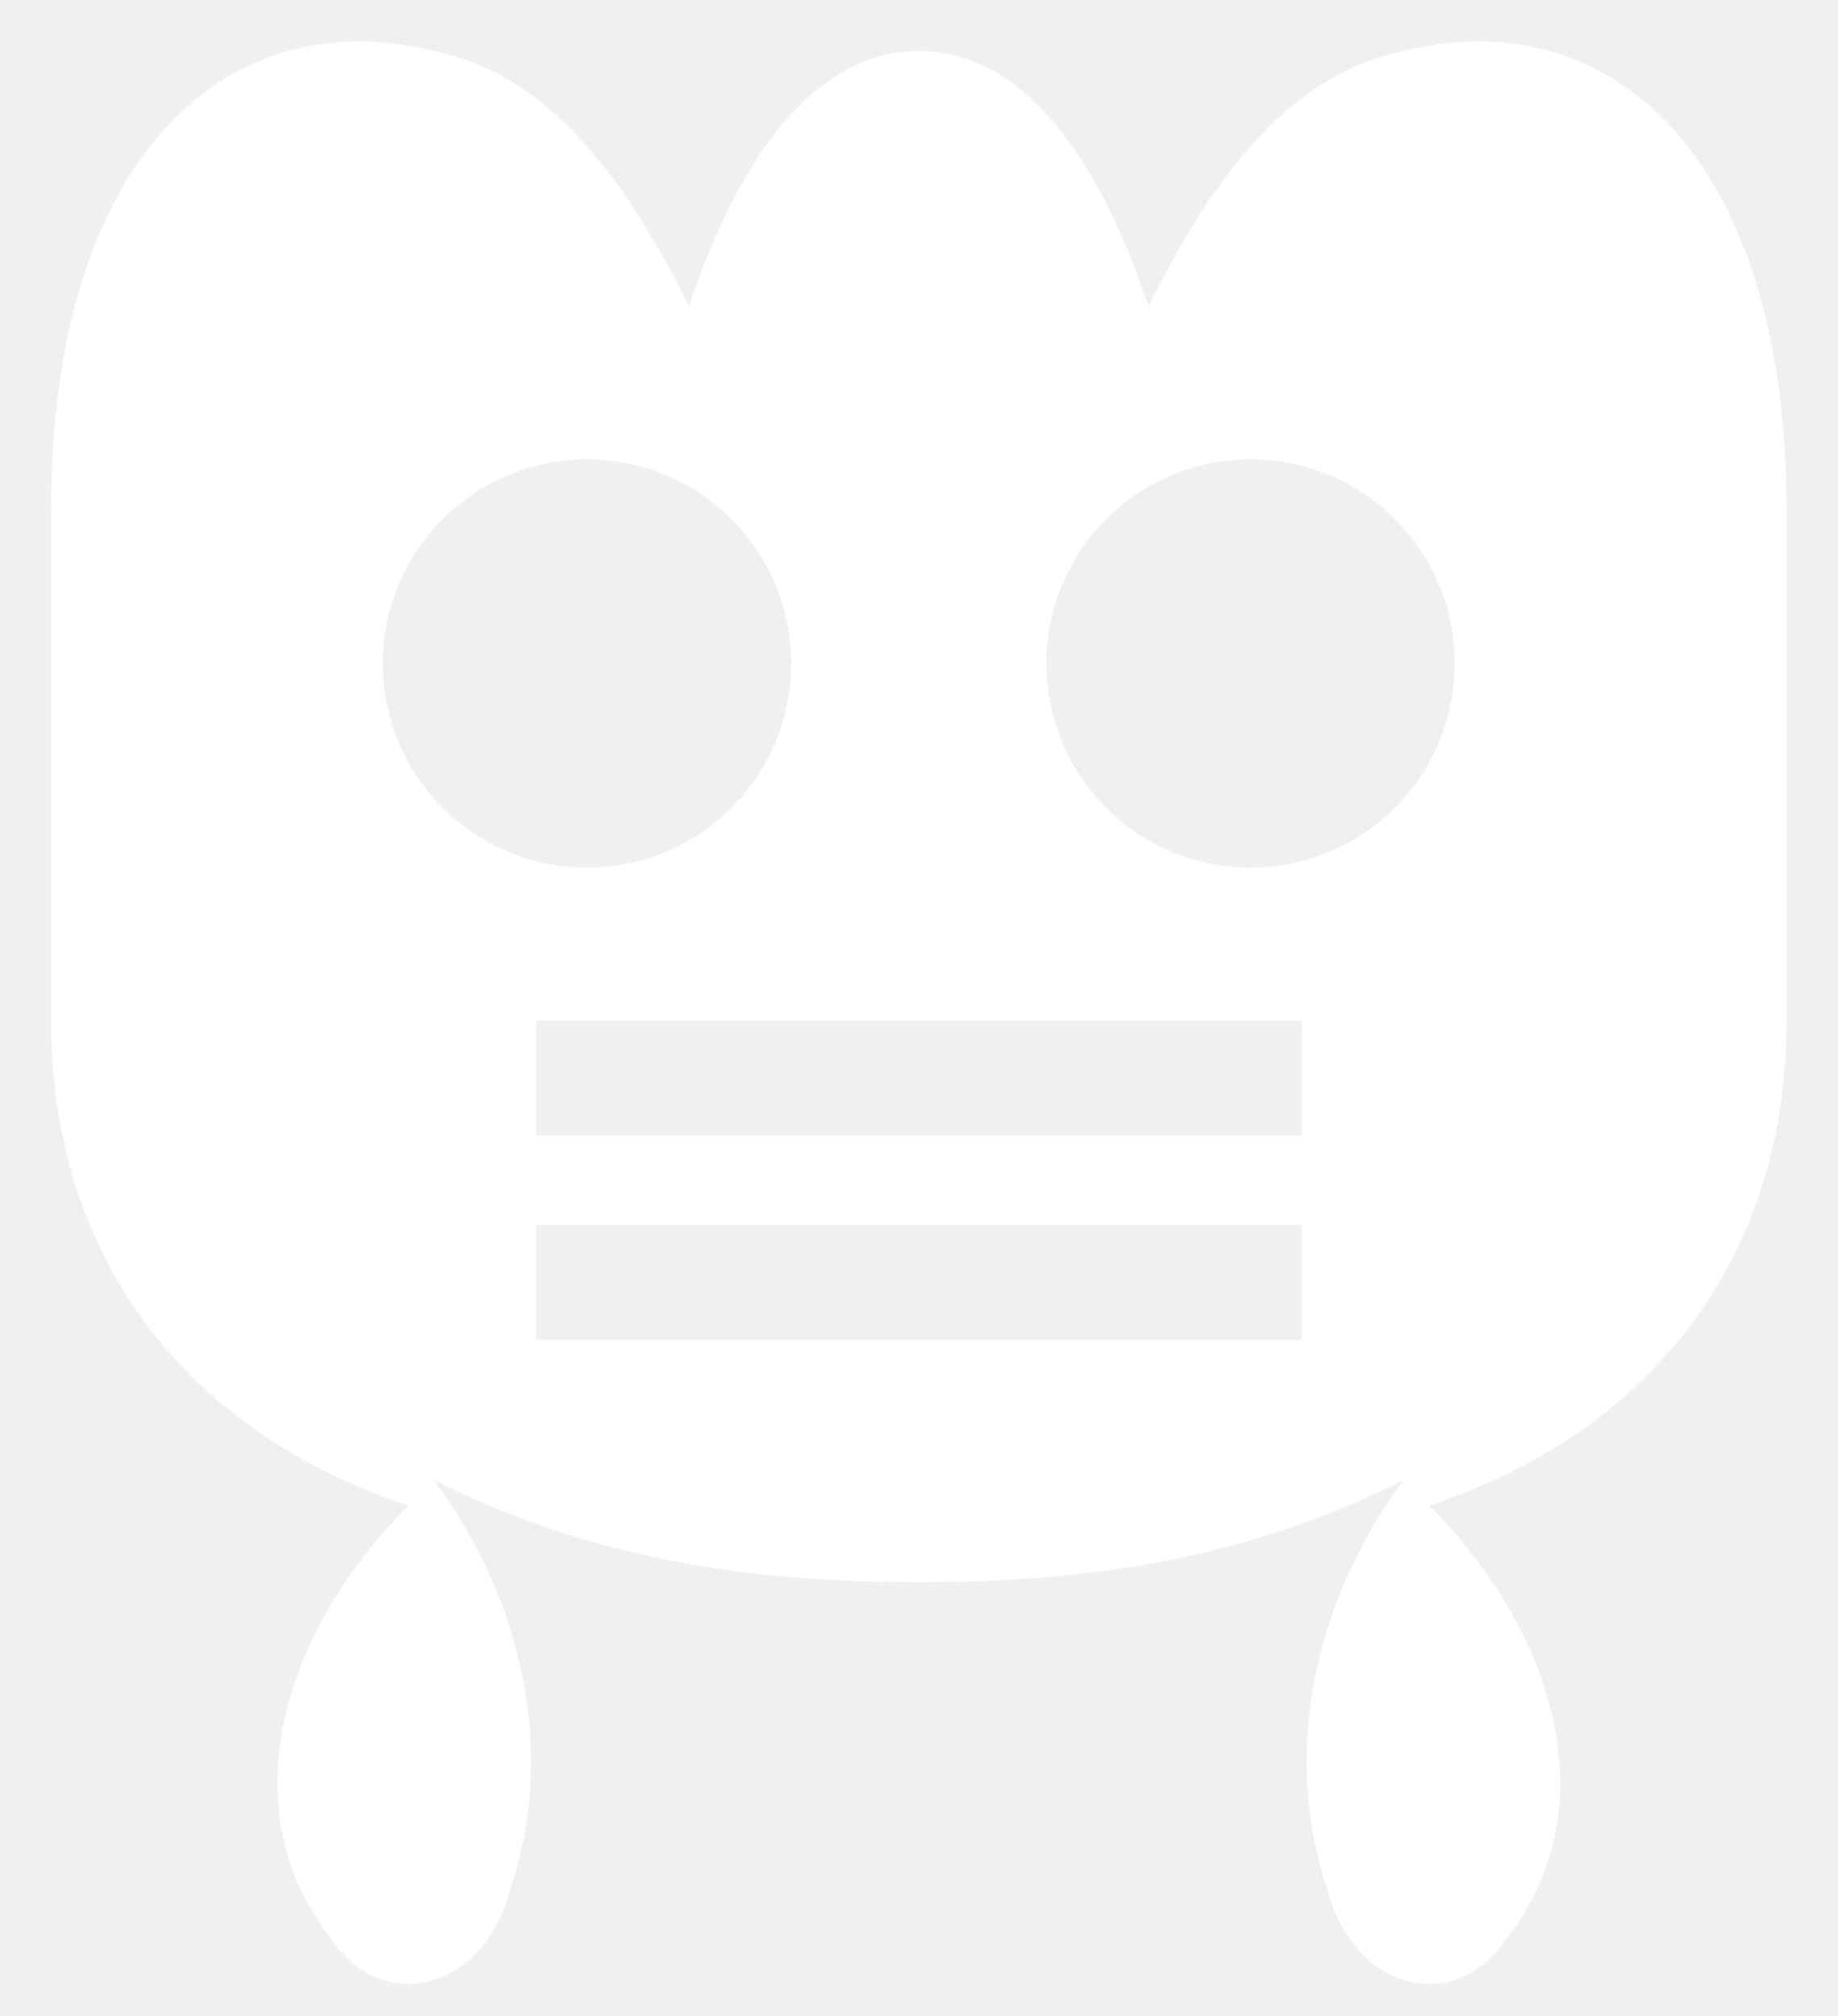
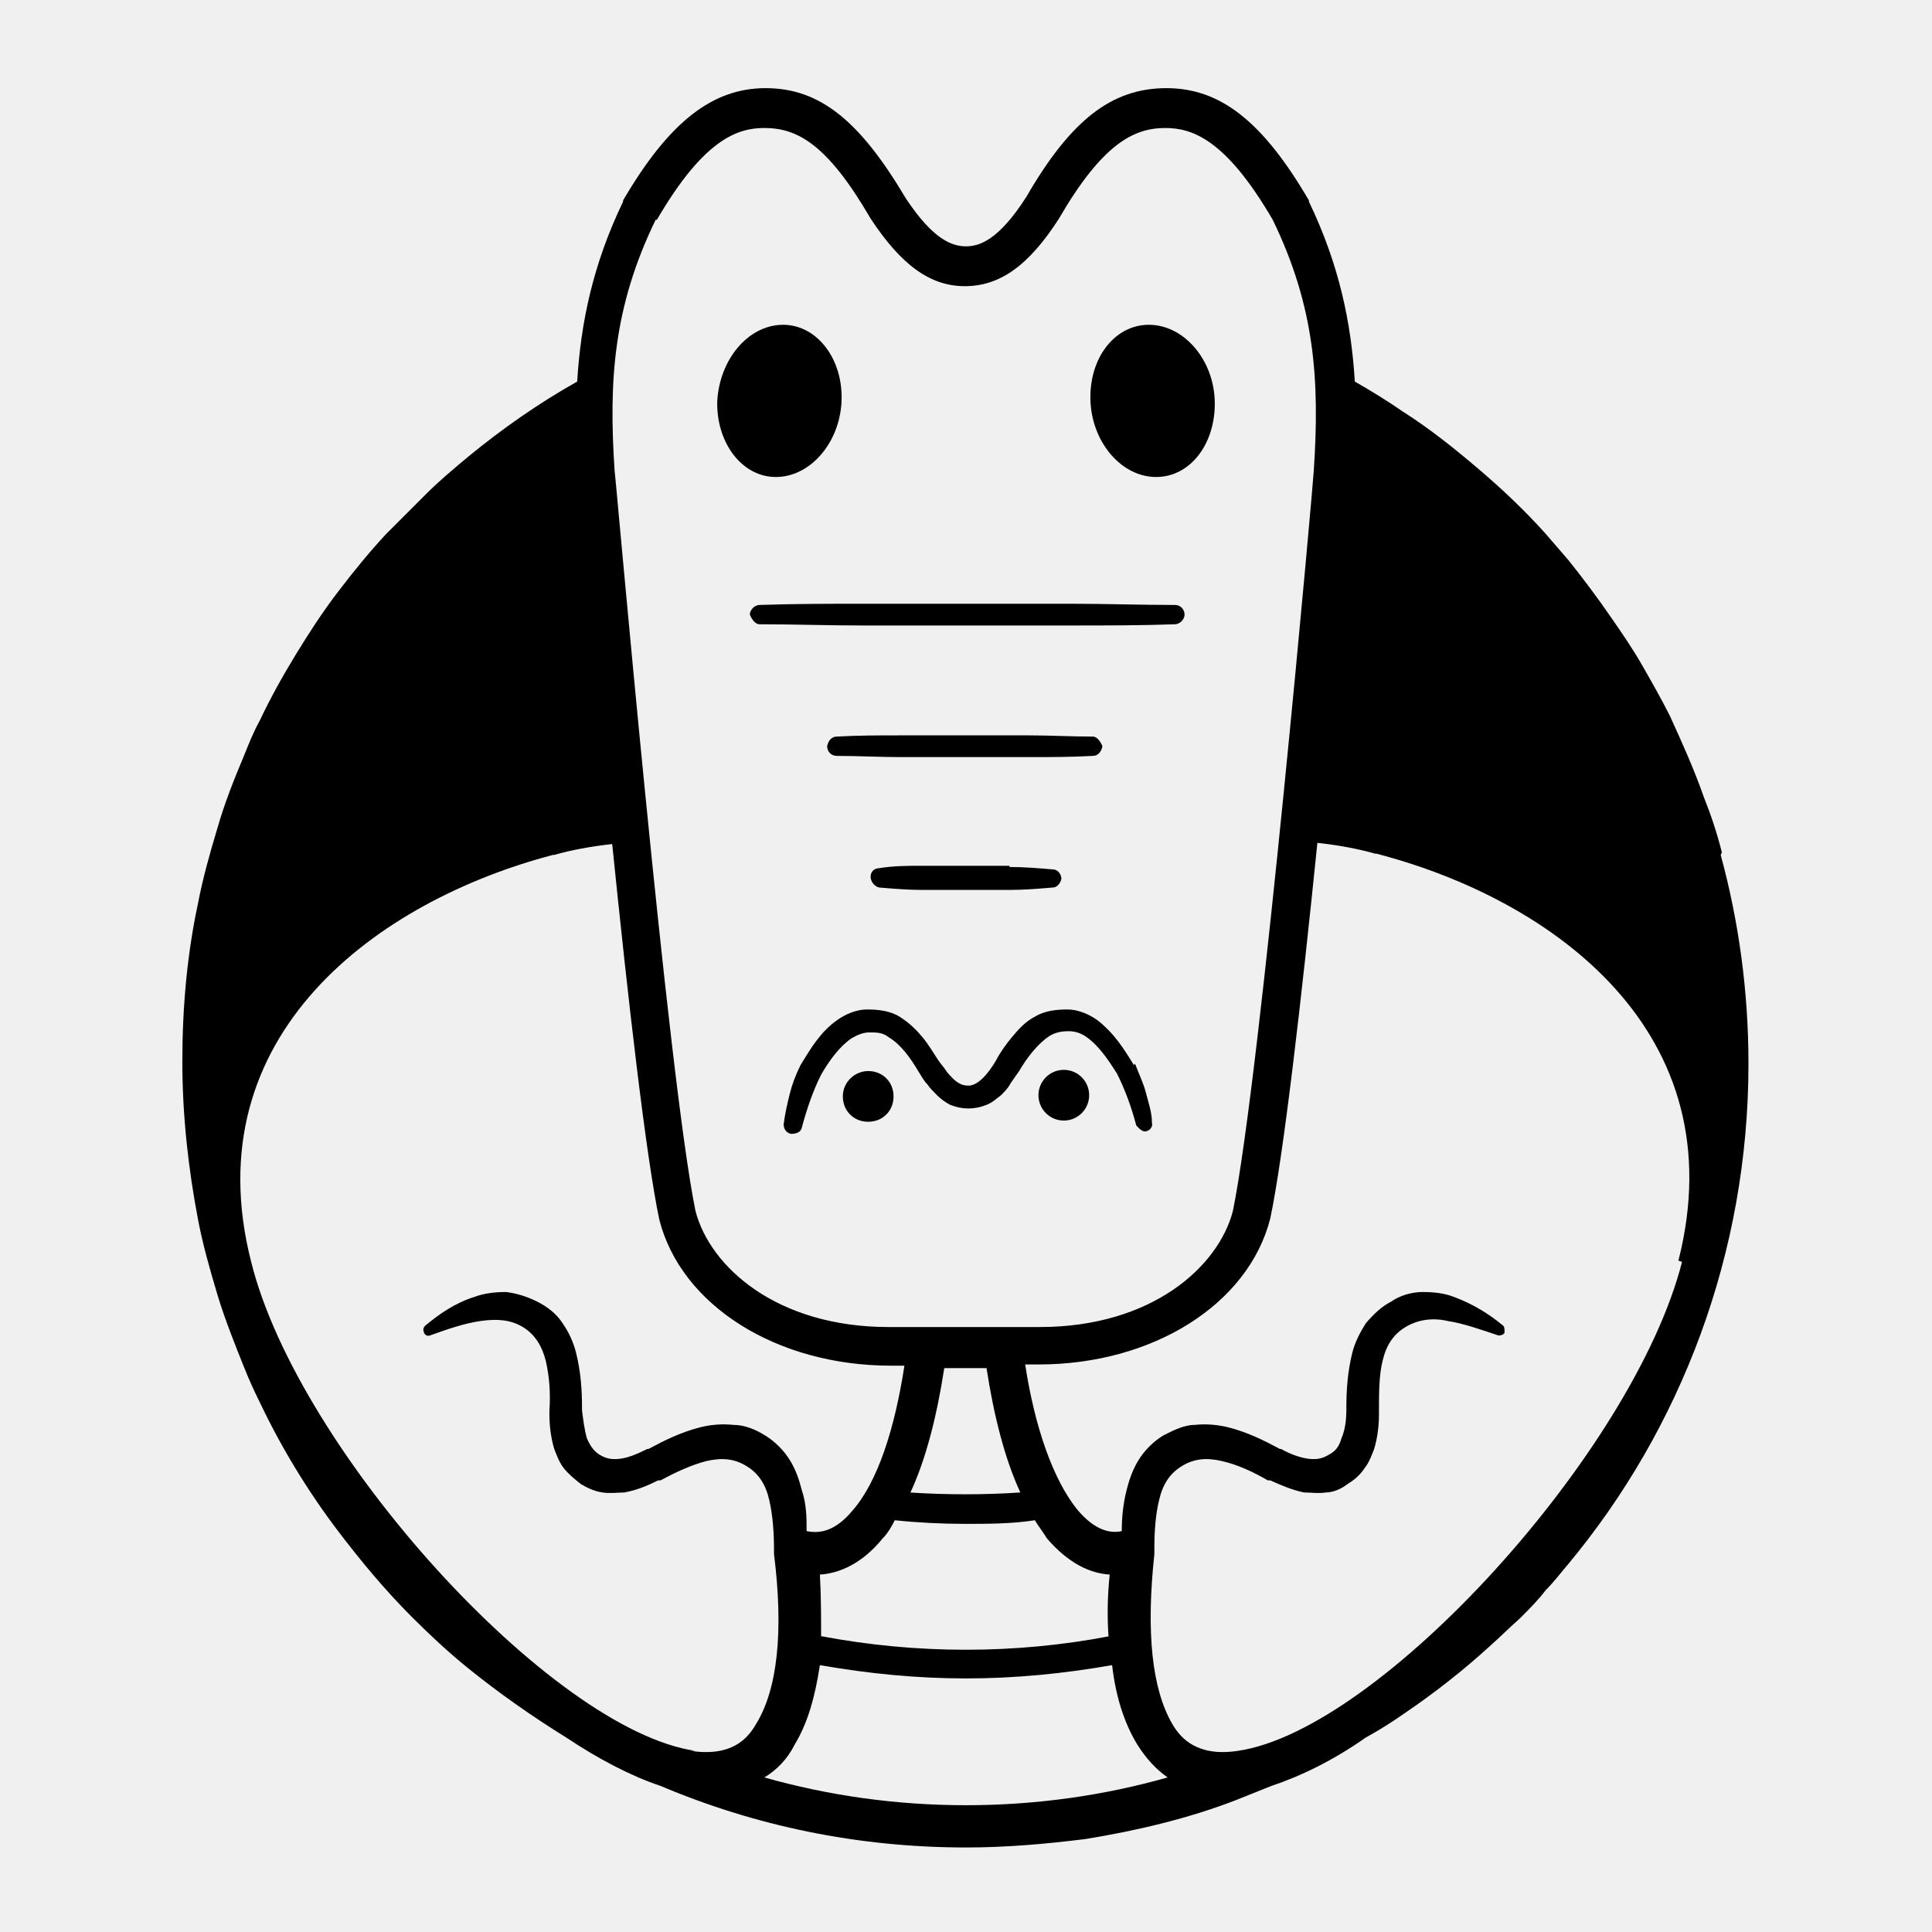
- <svg xmlns="http://www.w3.org/2000/svg" viewBox="24 20 72 79">
-   <path fill="#ffffff" fill-rule="evenodd" d="     M 26 40     C 26 26 33 20 41 22     C 46 23 49 28 51 32     C 53 26 56 22 60 22     C 64 22 67 26 69 32     C 71 28 74 23 79 22     C 87 20 94 26 94 40     L 94 60     C 94 69 89 76 80 79     C 85 84 87 91 83 96     C 81 99 77 98 76 94     C 74 88 76 82 79 78     C 73 81 67 82 60 82     C 53 82 47 81 41 78     C 44 82 46 88 44 94     C 43 98 39 99 37 96     C 33 91 35 84 40 79     C 31 76 26 69 26 60     Z     M 39 46 a 8 8 0 1 0 16 0 a 8 8 0 1 0 -16 0 Z     M 65 46 a 8 8 0 1 0 16 0 a 8 8 0 1 0 -16 0 Z     M 45 60 h 30 v 4.5 h -30 Z     M 45 68 h 30 v 4.5 h -30 Z   " />
+ <svg xmlns="http://www.w3.org/2000/svg" viewBox="0 0 16 16">
+   <path d="m14.26,7.06c-.04-.16-.09-.31-.15-.46-.08-.23-.18-.45-.28-.67-.07-.14-.15-.28-.23-.42s-.17-.27-.26-.4c-.11-.16-.23-.32-.35-.47-.06-.07-.13-.15-.19-.22-.17-.19-.36-.37-.56-.54-.2-.17-.4-.33-.62-.47-.13-.09-.26-.17-.4-.25-.03-.49-.13-.97-.38-1.49,0,0,0,0,0-.01-.38-.65-.73-.93-1.18-.93s-.79.26-1.16.9c-.23.36-.39.41-.5.41-.11,0-.27-.05-.5-.4-.38-.64-.71-.91-1.16-.91-.44,0-.8.28-1.18.93,0,0,0,0,0,.01-.25.52-.35,1-.38,1.49-.32.18-.62.39-.9.62-.12.1-.24.2-.35.31-.11.11-.22.22-.33.33-.14.15-.27.31-.4.48s-.24.34-.35.52c-.11.18-.21.36-.3.55-.05.09-.09.19-.13.29-.08.19-.16.39-.22.6-.06.2-.12.41-.16.62-.09.42-.13.86-.13,1.31h0c0,.45.05.89.13,1.31.04.21.1.42.16.62.06.2.14.4.22.6.04.1.08.19.13.29.18.38.4.74.65,1.07.19.25.39.49.61.71.15.15.3.29.46.42.26.21.53.4.82.58.27.18.54.32.78.4.78.33,1.63.51,2.53.51.34,0,.67-.03.99-.07.43-.07.85-.17,1.24-.32.1-.04.2-.08.3-.12h0c.24-.08.51-.21.78-.4.11-.06.22-.13.32-.2.25-.17.48-.35.7-.55.09-.08.17-.16.26-.24.07-.07.15-.15.21-.23.07-.07.13-.15.19-.22.93-1.12,1.49-2.57,1.49-4.14h0c0-.6-.08-1.18-.23-1.73ZM5.44,1.82c.39-.67.67-.76.89-.76.27,0,.52.13.88.75,0,0,0,0,0,0,.25.38.49.56.78.56.29,0,.53-.17.78-.56.36-.62.62-.75.88-.75.22,0,.5.09.89.76.35.72.39,1.33.34,2.08,0,.05-.44,5.01-.67,6.13-.12.46-.67.96-1.6.96h-1.25c-.93,0-1.48-.5-1.6-.96-.23-1.12-.66-6.08-.67-6.13-.05-.75-.01-1.36.34-2.08Zm3.75,11.73c-.78.15-1.6.15-2.39,0,0-.16,0-.33-.01-.51.16-.01.35-.09.52-.3.04-.04.07-.09.1-.15.19.02.39.03.58.03s.39,0,.58-.03c.03.05.07.1.1.15.18.21.36.29.52.3-.02.19-.02.36-.01.51Zm-1.65-1.19c.13-.28.22-.64.28-1.03h.35c.06.39.15.75.28,1.03-.3.02-.61.02-.92,0Zm-1.78,2.14c-1.19-.17-3.29-2.48-3.68-4.05-.48-1.88,1.05-2.99,2.5-3.37,0,0,0,0,.01,0,.14-.04.3-.07.48-.09.13,1.28.28,2.59.39,3.11,0,0,0,0,0,0,.18.71.97,1.21,1.92,1.21h.11c-.08.52-.22.96-.43,1.2-.15.18-.28.19-.38.17,0-.11,0-.22-.04-.34-.02-.08-.05-.17-.1-.25-.05-.08-.12-.15-.2-.2-.08-.05-.17-.09-.27-.09-.1-.01-.19,0-.27.02-.16.04-.3.11-.43.18,0,0,0,0-.01,0h0c-.08.04-.15.07-.22.08-.07.01-.12,0-.17-.03-.05-.03-.08-.07-.11-.14-.02-.07-.03-.15-.04-.23h0s0-.01,0-.02c0-.15-.01-.3-.05-.46-.02-.08-.06-.17-.11-.24-.05-.08-.13-.14-.21-.18-.08-.04-.17-.07-.26-.08-.09,0-.18.01-.26.04-.16.05-.29.14-.41.24-.01.01-.02.03-.01.05,0,.02.03.04.05.03h0c.14-.05.28-.1.42-.12.14-.02.25-.01.35.05.1.06.16.16.19.28.03.13.04.27.03.41,0,0,0,.02,0,.03,0,.09.01.19.04.29.02.05.04.11.08.16.04.05.09.09.14.13.05.03.11.06.18.07.06.01.13,0,.18,0,.11-.02.2-.06.28-.1,0,0,.01,0,.02,0,.13-.07.26-.13.38-.16.13-.03.23-.02.33.04.1.06.16.15.19.28.03.13.04.27.04.42h0s0,0,0,.01c0,0,0,.02,0,.02.08.64.03,1.12-.15,1.41-.07.12-.2.27-.54.22Zm2.24.45c-.58,0-1.14-.08-1.67-.23.1-.06.19-.15.25-.27.11-.18.17-.4.21-.66.4.07.8.11,1.21.11s.81-.04,1.21-.11c.03.26.1.48.21.66.07.11.15.2.25.27-.53.15-1.09.23-1.67.23Zm5.93-4.5c-.4,1.57-2.5,3.88-3.68,4.05-.33.05-.47-.1-.54-.22-.17-.29-.22-.76-.15-1.41,0-.02,0-.03,0-.05,0-.14.01-.28.04-.4.03-.13.09-.22.19-.28.1-.06.2-.07.33-.04.13.03.26.09.38.16,0,0,.01,0,.02,0,.09.04.18.08.28.1.06,0,.12.01.18,0,.06,0,.13-.03.18-.07.05-.03.1-.07.14-.13.04-.05.06-.11.08-.16.03-.1.04-.2.04-.29,0,0,0-.02,0-.03,0-.14,0-.29.03-.41.03-.13.09-.22.19-.28.1-.06.22-.08.35-.05.13.02.27.07.42.12h0s.05,0,.05-.03c0-.02,0-.04-.01-.05-.12-.1-.25-.18-.41-.24-.08-.03-.16-.04-.26-.04-.09,0-.19.03-.26.08-.08.04-.15.11-.21.18-.05.08-.09.16-.11.24-.04.16-.05.31-.05.46,0,0,0,0,0,.01h0c0,.09-.01.17-.04.24-.02.07-.05.11-.11.14-.05.03-.1.04-.17.03-.07-.01-.15-.04-.22-.08h0s0,0-.01,0c-.13-.07-.27-.14-.43-.18-.08-.02-.18-.03-.27-.02-.1,0-.19.05-.27.09-.08.05-.15.12-.2.2-.05.08-.08.17-.1.25-.03.12-.04.23-.04.34-.09.02-.22,0-.37-.18-.2-.25-.35-.68-.43-1.2h.11c.95,0,1.74-.5,1.92-1.21,0,0,0,0,0,0,.11-.52.26-1.83.39-3.11.18.02.34.05.48.09,0,0,0,0,.01,0,1.46.38,2.98,1.48,2.5,3.37Z" />
+   <path d="m6.21,5.09s.03.08.08.08c.29,0,.57.01.86.01h.86s.86,0,.86,0c.29,0,.57,0,.86-.01.04,0,.08-.04.08-.08,0-.04-.03-.08-.08-.08-.29,0-.57-.01-.86-.01h-.86s-.86,0-.86,0c-.29,0-.57,0-.86.01-.04,0-.08.04-.08.08Z" />
+   <path d="m9.13,6.18s-.03-.08-.08-.08c-.18,0-.35-.01-.53-.01h-.53s-.53,0-.53,0c-.18,0-.35,0-.53.01-.04,0-.07.03-.08.08,0,.04.03.08.08.08.18,0,.35.01.53.01h.53s.53,0,.53,0c.18,0,.35,0,.53-.01.04,0,.07-.03.08-.08Z" />
+   <path d="m8.36,7.17c-.12,0-.24,0-.36,0-.12,0-.24,0-.36,0-.12,0-.24,0-.36.02-.04,0-.07.03-.07.07,0,.04.03.08.07.09.12.01.24.02.36.02.12,0,.24,0,.36,0,.12,0,.24,0,.36,0,.12,0,.24-.01.36-.02.03,0,.06-.03.07-.07,0-.04-.03-.08-.07-.08-.12-.01-.24-.02-.36-.02Z" />
+   <path d="m7.19,8.87c-.11,0-.21.09-.21.21s.09.21.21.21.21-.09.21-.21-.09-.21-.21-.21Z" />
+   <circle cx="8.81" cy="9.07" r=".21" />
+   <path d="m9.39,8.82h0s0,0,0,0c-.08-.13-.16-.26-.3-.37-.07-.05-.16-.09-.25-.09-.09,0-.19.01-.27.06-.08.04-.14.11-.19.17-.05.06-.1.13-.13.19-.07.12-.16.22-.24.21-.04,0-.08-.02-.12-.06-.02-.02-.04-.04-.06-.07-.02-.03-.04-.05-.06-.08-.04-.06-.08-.13-.13-.19-.05-.06-.11-.12-.19-.17-.08-.05-.18-.06-.27-.06-.09,0-.18.04-.25.09-.14.1-.22.24-.3.37h0s0,0,0,0c-.04.08-.07.16-.09.24-.02.08-.04.17-.05.25,0,.04.02.07.06.08.04,0,.08-.01.09-.05h0c.04-.15.09-.3.16-.44.07-.12.15-.23.25-.3.05-.03.1-.05.15-.05.06,0,.11,0,.16.04.1.06.18.17.25.29.02.03.04.07.07.1.02.03.05.06.08.09.03.03.07.06.11.08.05.02.1.03.15.03.05,0,.1-.01.15-.03.05-.02.08-.05.12-.08.03-.03.06-.06.08-.1.02-.03.05-.07.07-.1.07-.12.16-.23.25-.29.05-.03.1-.04.16-.04.06,0,.11.02.15.05.1.07.18.19.25.3.07.14.12.28.16.43h0s.04.05.07.05c.04,0,.07-.04.06-.07,0-.09-.03-.17-.05-.25-.02-.08-.06-.16-.09-.24Z" />
+   <path d="m6.44,3.95c.29-.01.53-.31.53-.66,0-.34-.22-.61-.5-.6s-.51.29-.53.63c-.01.35.21.64.5.63Z" />
+   <path d="m9.56,3.95c.29.01.51-.27.5-.63-.01-.34-.25-.62-.53-.63s-.5.25-.5.6c0,.35.24.65.53.66Z" />
</svg>
